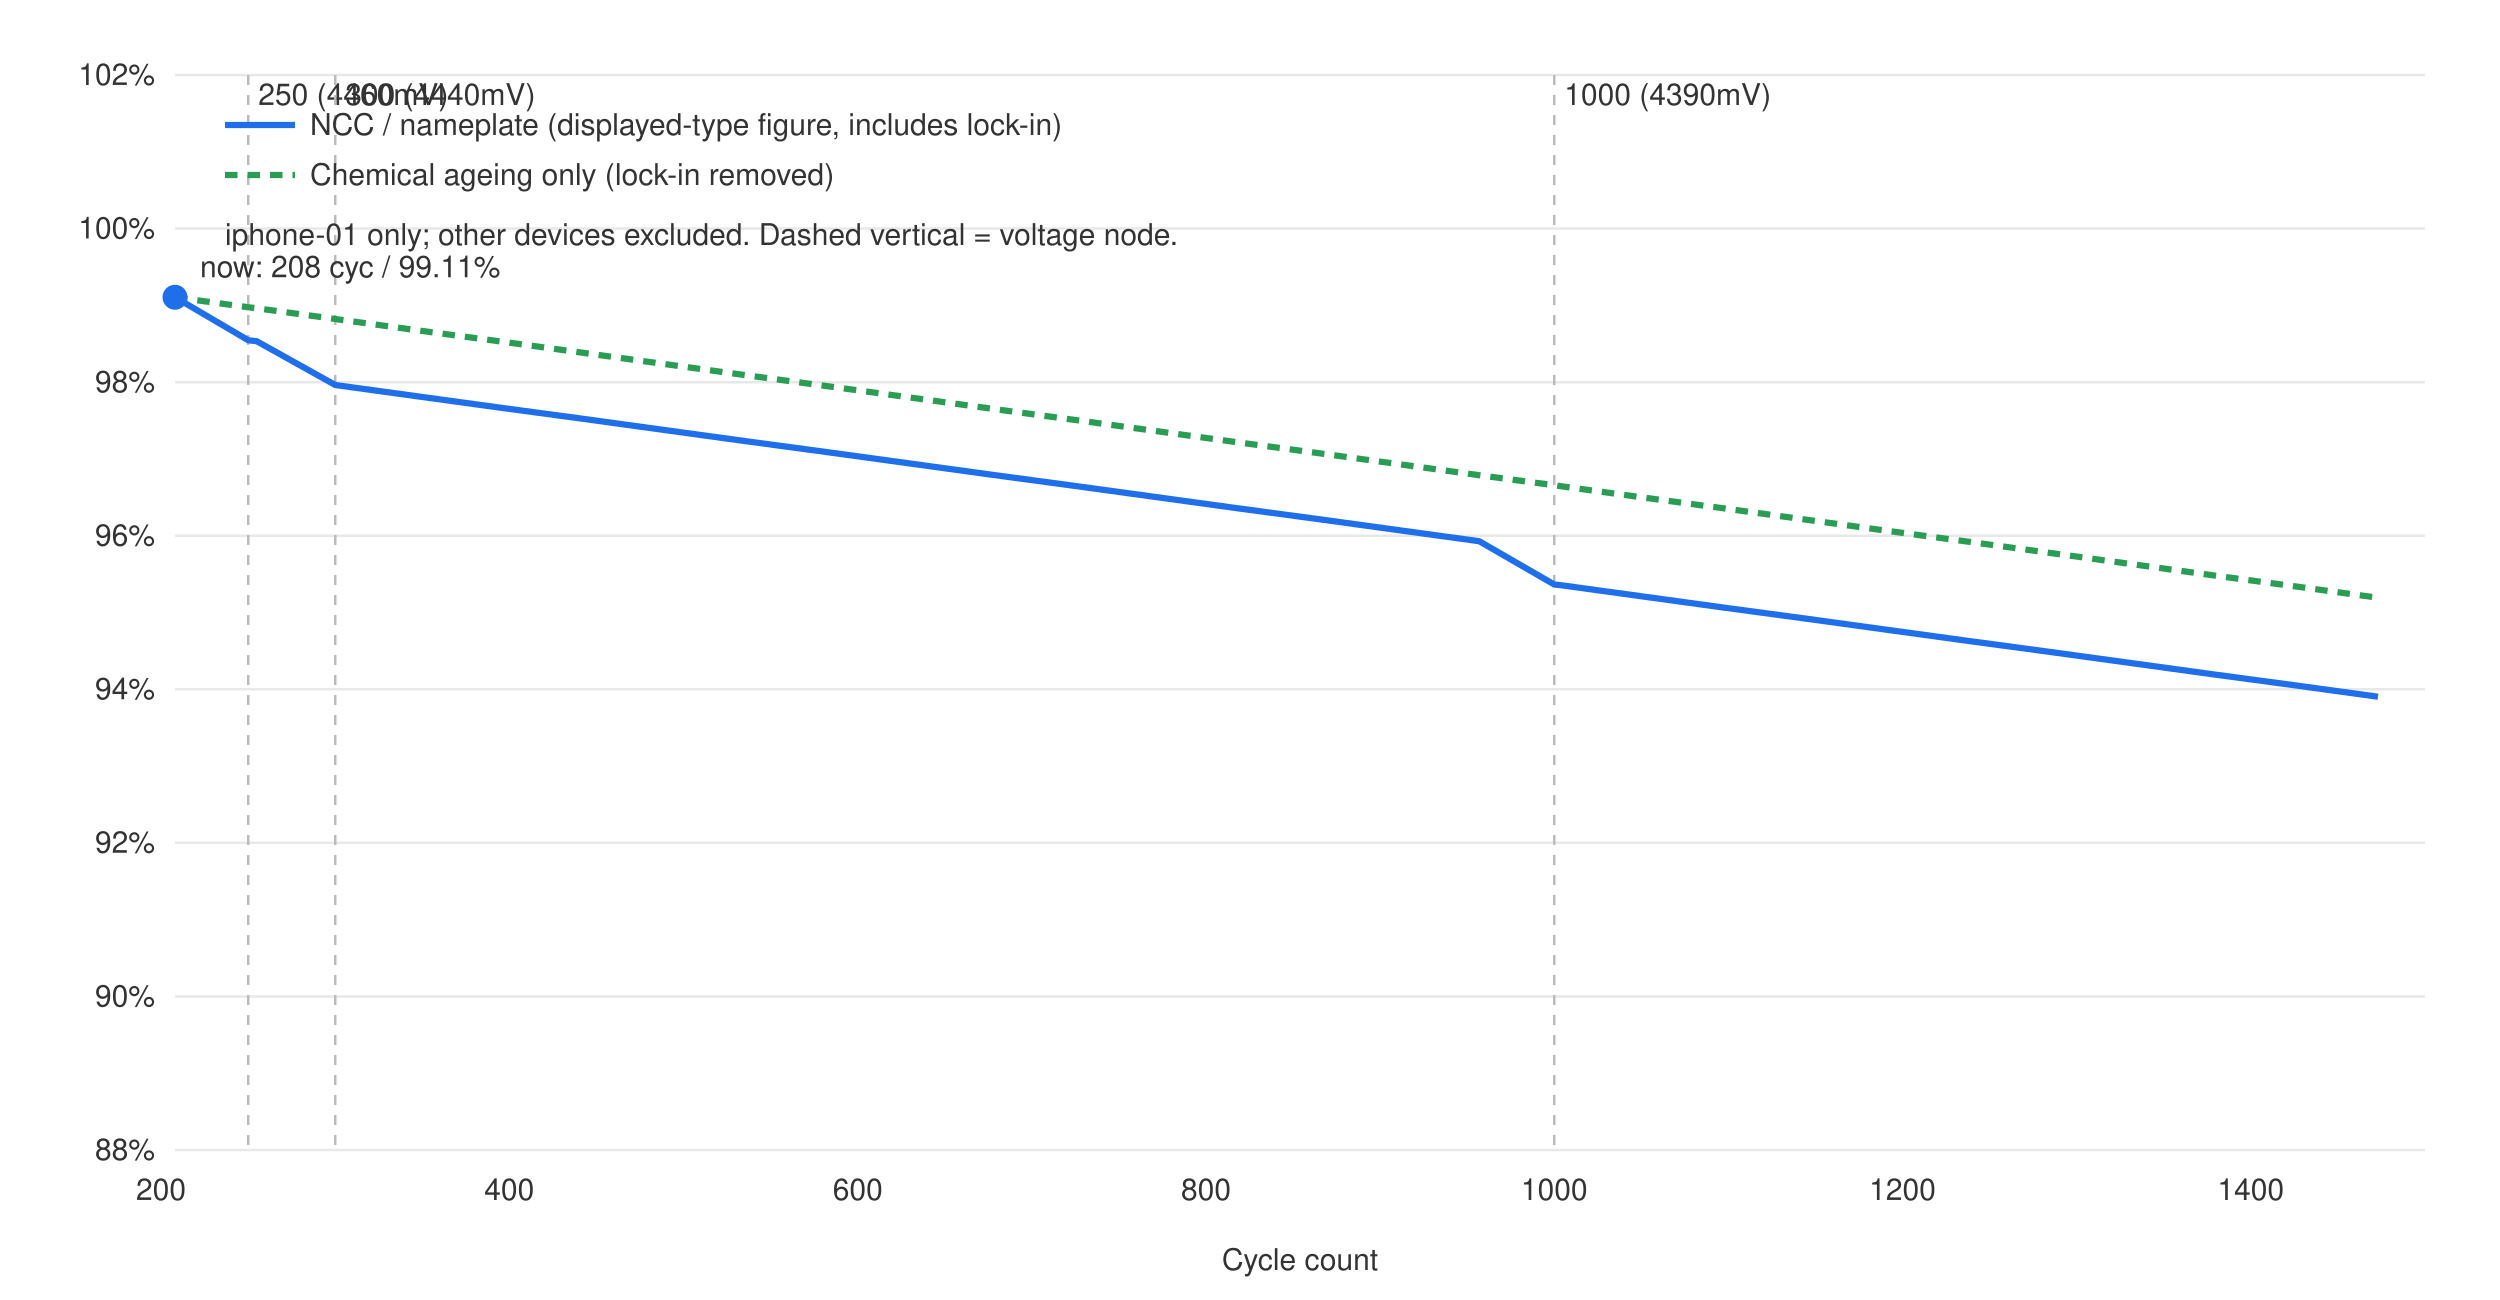
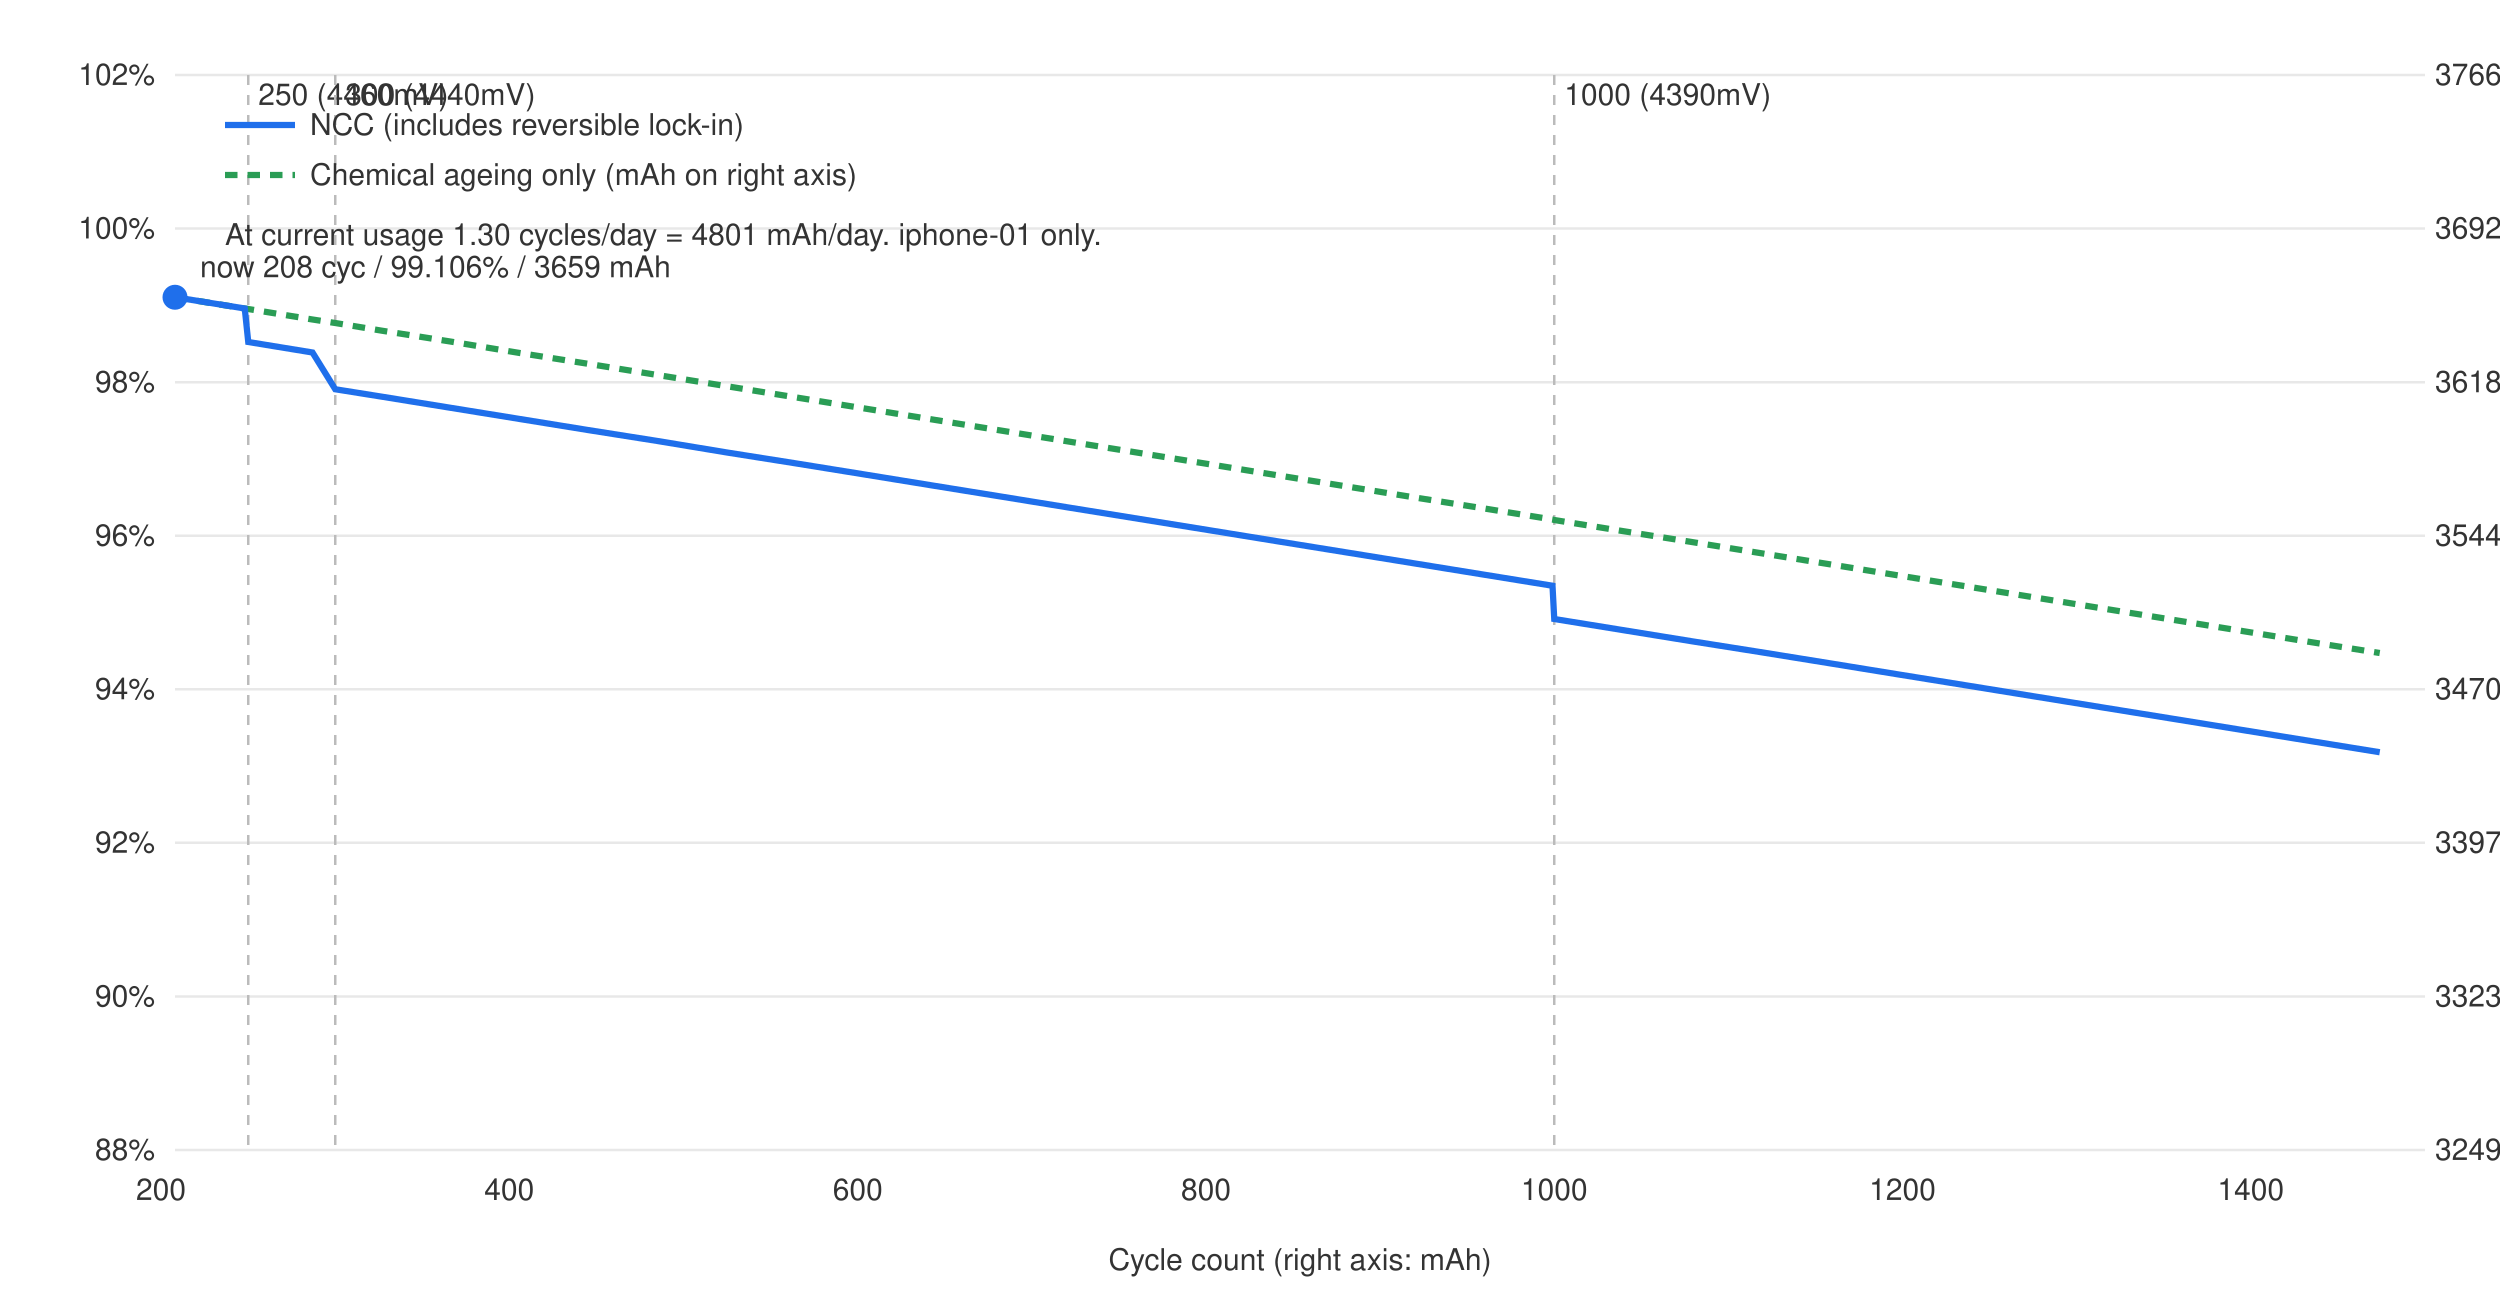
<svg xmlns="http://www.w3.org/2000/svg" viewBox="0 0 1000 520" width="1000" height="520">
  <rect width="100%" height="100%" fill="#fff" />
-   <style>text{font:12px -apple-system,Helvetica,Arial,sans-serif;fill:#333}.grid{stroke:#e8e8e8;stroke-width:1}.axis{stroke:#999;stroke-width:1}.node{stroke:#bbb;stroke-dasharray:4 4}</style>
+   <style>text{font:12px -apple-system,Helvetica,Arial,sans-serif;fill:#333}.grid{stroke:#e8e8e8}.axis{stroke:#999}.node{stroke:#bbb;stroke-dasharray:4 4}</style>
  <line class="grid" x1="70" y1="460.0" x2="970" y2="460.0" />
  <text x="62" y="464.0" text-anchor="end">88%</text>
+   <text x="974" y="464.0" fill="#999">3249</text>
  <line class="grid" x1="70" y1="398.6" x2="970" y2="398.6" />
  <text x="62" y="402.6" text-anchor="end">90%</text>
+   <text x="974" y="402.6" fill="#999">3323</text>
  <line class="grid" x1="70" y1="337.1" x2="970" y2="337.1" />
  <text x="62" y="341.1" text-anchor="end">92%</text>
+   <text x="974" y="341.1" fill="#999">3397</text>
  <line class="grid" x1="70" y1="275.7" x2="970" y2="275.7" />
  <text x="62" y="279.7" text-anchor="end">94%</text>
+   <text x="974" y="279.7" fill="#999">3470</text>
  <line class="grid" x1="70" y1="214.3" x2="970" y2="214.3" />
  <text x="62" y="218.3" text-anchor="end">96%</text>
+   <text x="974" y="218.3" fill="#999">3544</text>
  <line class="grid" x1="70" y1="152.9" x2="970" y2="152.9" />
  <text x="62" y="156.9" text-anchor="end">98%</text>
+   <text x="974" y="156.9" fill="#999">3618</text>
  <line class="grid" x1="70" y1="91.4" x2="970" y2="91.4" />
  <text x="62" y="95.4" text-anchor="end">100%</text>
+   <text x="974" y="95.4" fill="#999">3692</text>
  <line class="grid" x1="70" y1="30.0" x2="970" y2="30.0" />
  <text x="62" y="34.0" text-anchor="end">102%</text>
+   <text x="974" y="34.0" fill="#999">3766</text>
  <text x="64.4" y="480" text-anchor="middle">200</text>
  <text x="203.7" y="480" text-anchor="middle">400</text>
  <text x="343.1" y="480" text-anchor="middle">600</text>
  <text x="482.4" y="480" text-anchor="middle">800</text>
  <text x="621.7" y="480" text-anchor="middle">1000</text>
  <text x="761.0" y="480" text-anchor="middle">1200</text>
  <text x="900.3" y="480" text-anchor="middle">1400</text>
-   <text x="520" y="508" text-anchor="middle">Cycle count</text>
+   <text x="520" y="508" text-anchor="middle">Cycle count (right axis: mAh)</text>
  <line class="node" x1="99.3" y1="30" x2="99.3" y2="460" />
  <text x="103.3" y="42">250 (4460mV)</text>
  <line class="node" x1="134.1" y1="30" x2="134.1" y2="460" />
  <text x="138.1" y="42">300 (4440mV)</text>
  <line class="node" x1="621.7" y1="30" x2="621.7" y2="460" />
  <text x="625.7" y="42">1000 (4390mV)</text>
-   <path d="M70.0,118.9 L99.3,122.9 L102.7,123.3 L134.1,127.6 L135.5,127.8 L168.2,132.3 L200.3,136.6 L233.0,141.1 L265.7,145.6 L298.5,150.1 L331.2,154.5 L364.0,159.0 L396.0,163.4 L428.7,167.8 L461.5,172.3 L494.2,176.8 L527.0,181.2 L559.7,185.7 L591.7,190.1 L621.7,194.1 L624.5,194.5 L657.2,199.0 L690.0,203.4 L722.7,207.9 L755.4,212.4 L787.5,216.7 L820.2,221.2 L853.0,225.7 L885.7,230.2 L918.5,234.6 L951.2,239.1" fill="none" stroke="#2a9d55" stroke-width="2.5" stroke-dasharray="5 4" />
-   <path d="M70.0,118.9 L99.3,136.1 L102.7,136.5 L134.1,154.0 L135.5,154.2 L168.2,158.7 L200.3,163.1 L233.0,167.5 L265.7,172.0 L298.5,176.5 L331.2,180.9 L364.0,185.4 L396.0,189.8 L428.7,194.2 L461.5,198.7 L494.2,203.2 L527.0,207.6 L559.7,212.1 L591.7,216.5 L621.7,233.8 L624.5,234.1 L657.2,238.6 L690.0,243.1 L722.7,247.5 L755.4,252.0 L787.5,256.4 L820.2,260.8 L853.0,265.3 L885.7,269.8 L918.5,274.2 L951.2,278.7" fill="none" stroke="#1f6feb" stroke-width="2.5" />
+   <path d="M70.0,118.9 L97.9,123.4 L99.3,123.6 L125.0,127.8 L134.1,129.2 L152.9,132.3 L180.1,136.6 L207.9,141.2 L235.1,145.5 L263.0,150.0 L290.8,154.5 L318.0,158.9 L345.9,163.4 L373.0,167.8 L400.9,172.3 L428.0,176.7 L455.9,181.2 L483.8,185.7 L510.9,190.1 L538.8,194.6 L566.0,199.0 L593.8,203.4 L621.0,207.8 L621.7,208.0 L648.9,212.4 L676.7,216.8 L703.9,221.2 L731.8,225.7 L758.9,230.1 L786.8,234.6 L814.0,239.0 L841.8,243.5 L869.7,248.0 L896.9,252.4 L924.7,256.9 L951.9,261.2" fill="none" stroke="#2a9d55" stroke-width="2.5" stroke-dasharray="5 4" />
+   <path d="M70.0,118.9 L97.9,123.4 L99.3,136.8 L125.0,141.0 L134.1,155.7 L152.9,158.7 L180.1,163.1 L207.9,167.6 L235.1,172.0 L263.0,176.4 L290.8,181.0 L318.0,185.3 L345.9,189.8 L373.0,194.2 L400.9,198.7 L428.0,203.1 L455.9,207.6 L483.8,212.1 L510.9,216.5 L538.8,221.0 L566.0,225.4 L593.8,229.9 L621.0,234.3 L621.7,247.6 L648.9,252.0 L676.7,256.5 L703.9,260.8 L731.8,265.3 L758.9,269.7 L786.8,274.2 L814.0,278.6 L841.8,283.1 L869.7,287.6 L896.9,292.0 L924.7,296.5 L951.9,300.9" fill="none" stroke="#1f6feb" stroke-width="2.5" />
  <circle cx="70.0" cy="118.9" r="5" fill="#1f6feb" />
-   <text x="80.0" y="110.9">now: 208 cyc / 99.11%</text>
+   <text x="80.0" y="110.9">now 208 cyc / 99.106% / 3659 mAh</text>
  <line x1="90" y1="50" x2="118" y2="50" stroke="#1f6feb" stroke-width="2.5" />
-   <text x="124" y="54">NCC / nameplate (displayed-type figure, includes lock-in)</text>
+   <text x="124" y="54">NCC (includes reversible lock-in)</text>
  <line x1="90" y1="70" x2="118" y2="70" stroke="#2a9d55" stroke-width="2.5" stroke-dasharray="5 4" />
-   <text x="124" y="74">Chemical ageing only (lock-in removed)</text>
-   <text x="90" y="98" font-size="11" fill="#777">iphone-01 only; other devices excluded. Dashed vertical = voltage node.</text>
+   <text x="124" y="74">Chemical ageing only (mAh on right axis)</text>
+   <text x="90" y="98" font-size="11" fill="#777">At current usage 1.30 cycles/day = 4801 mAh/day. iphone-01 only.</text>
</svg>
